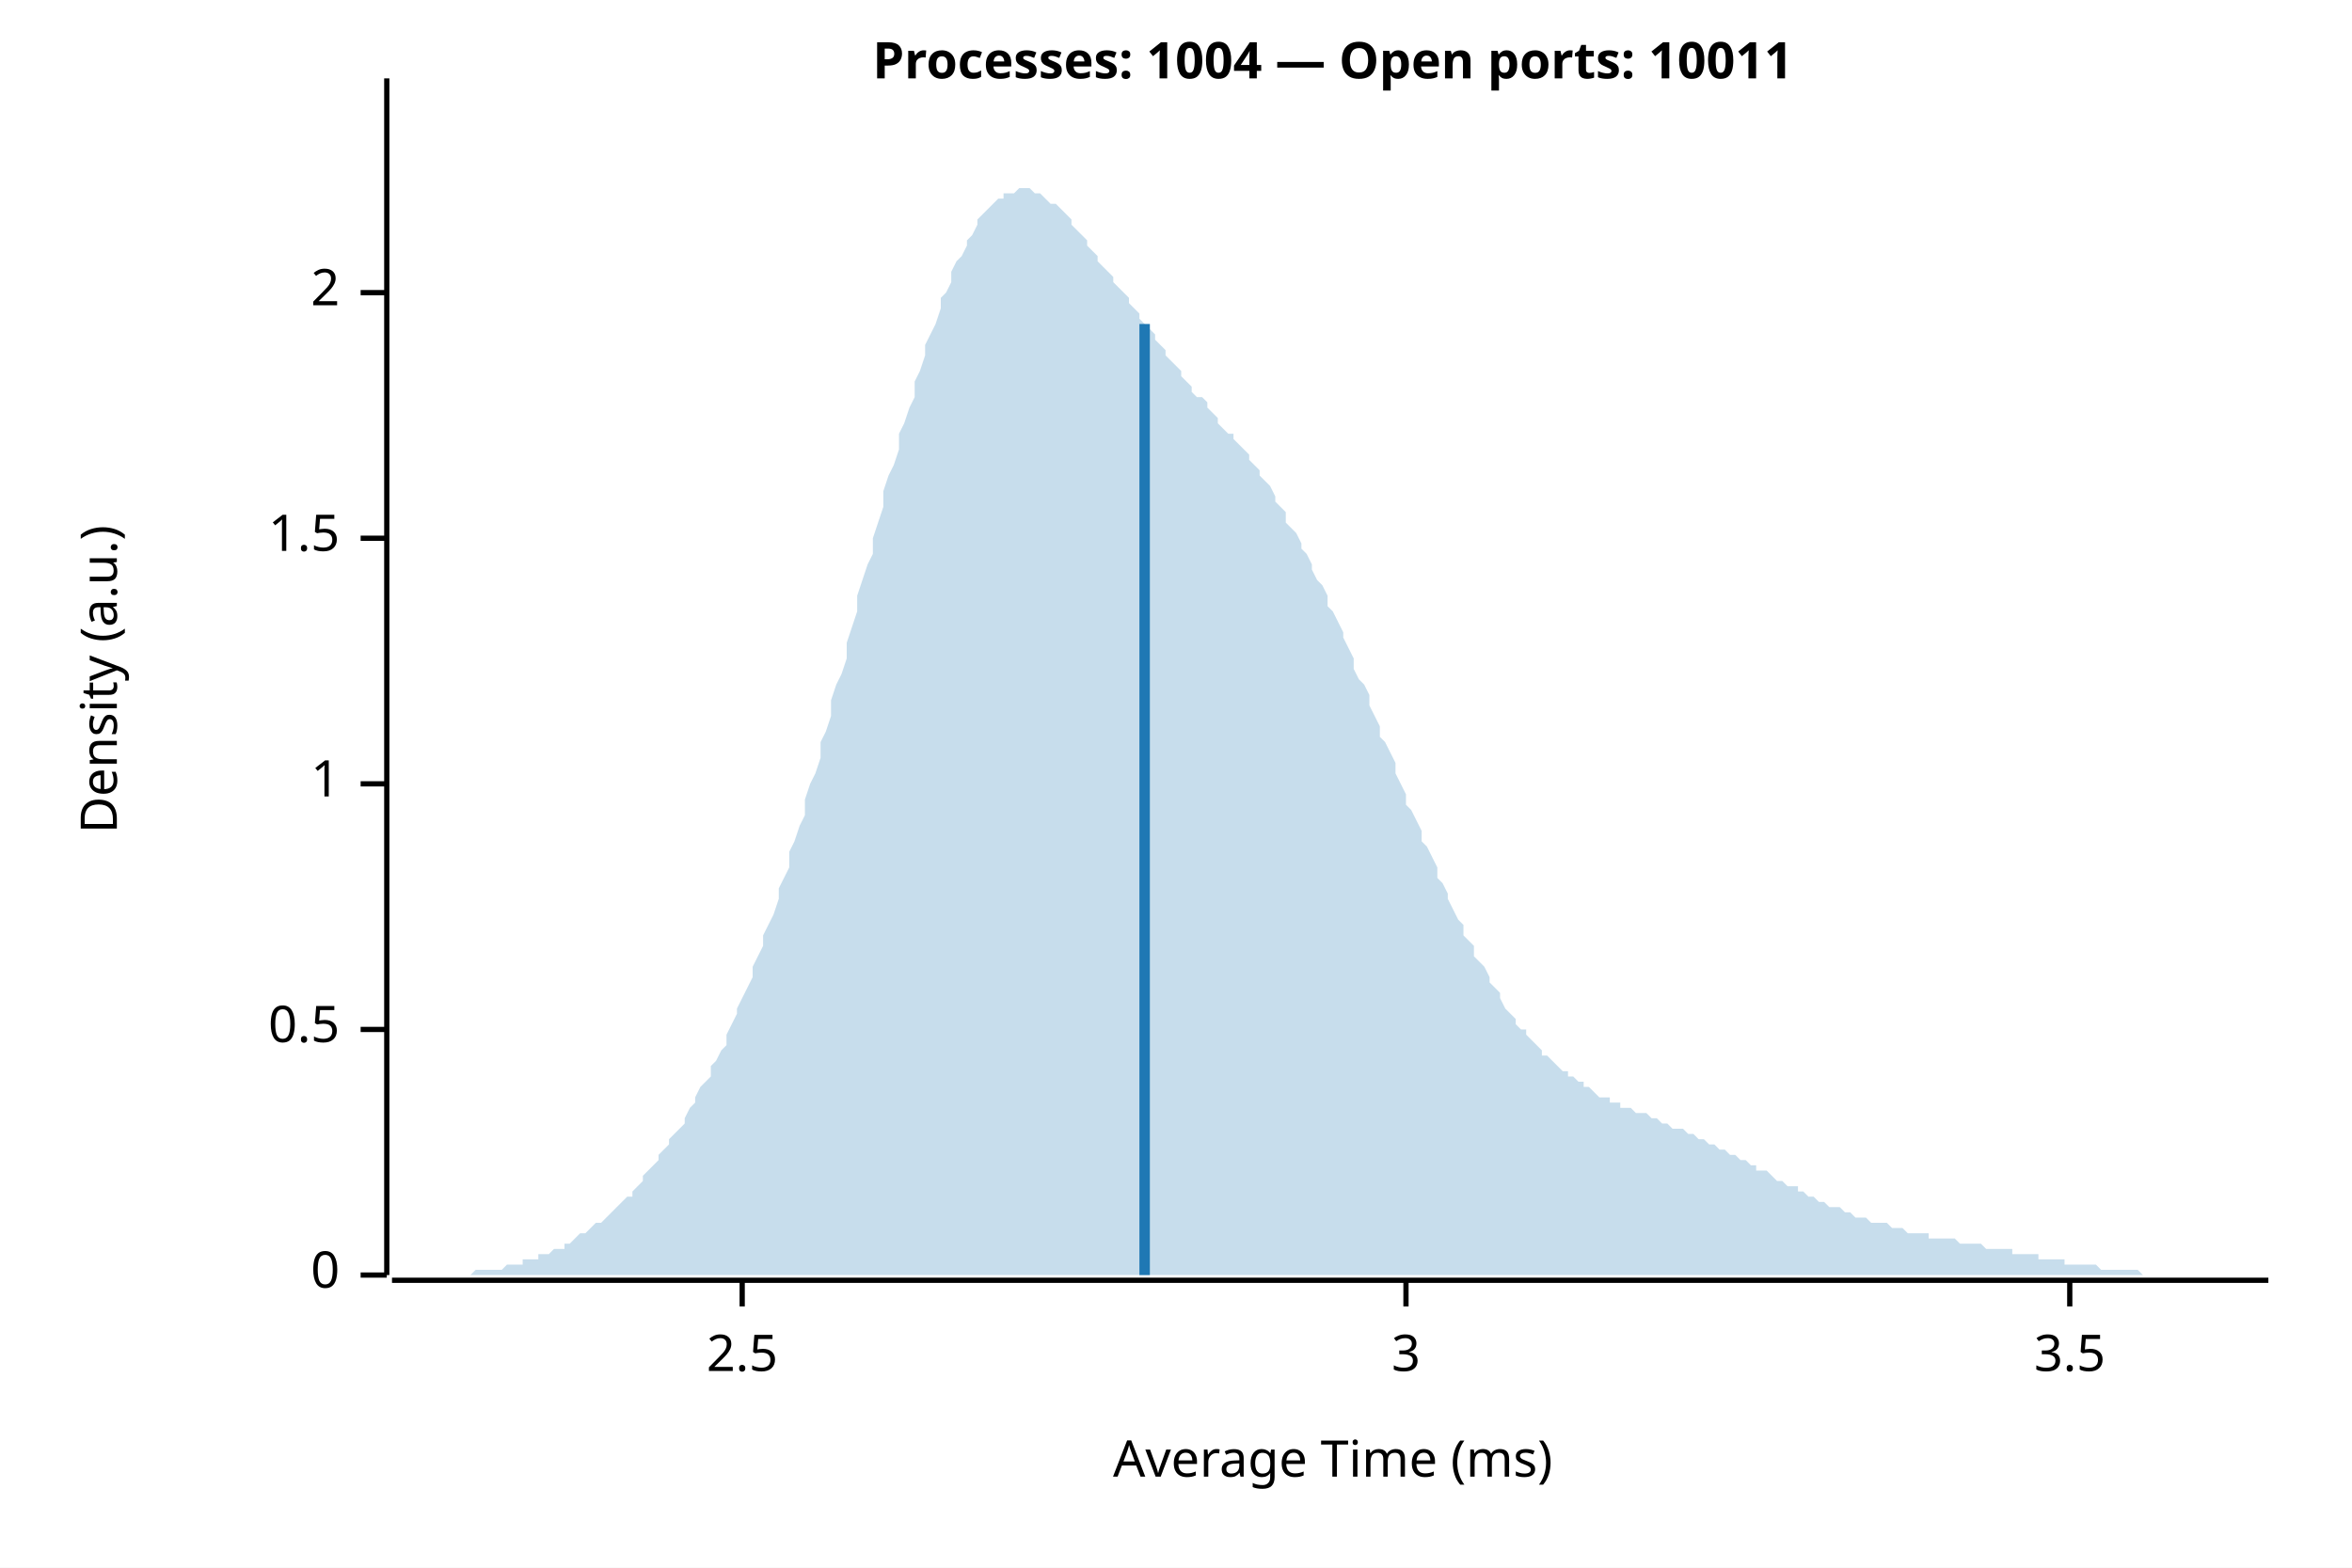
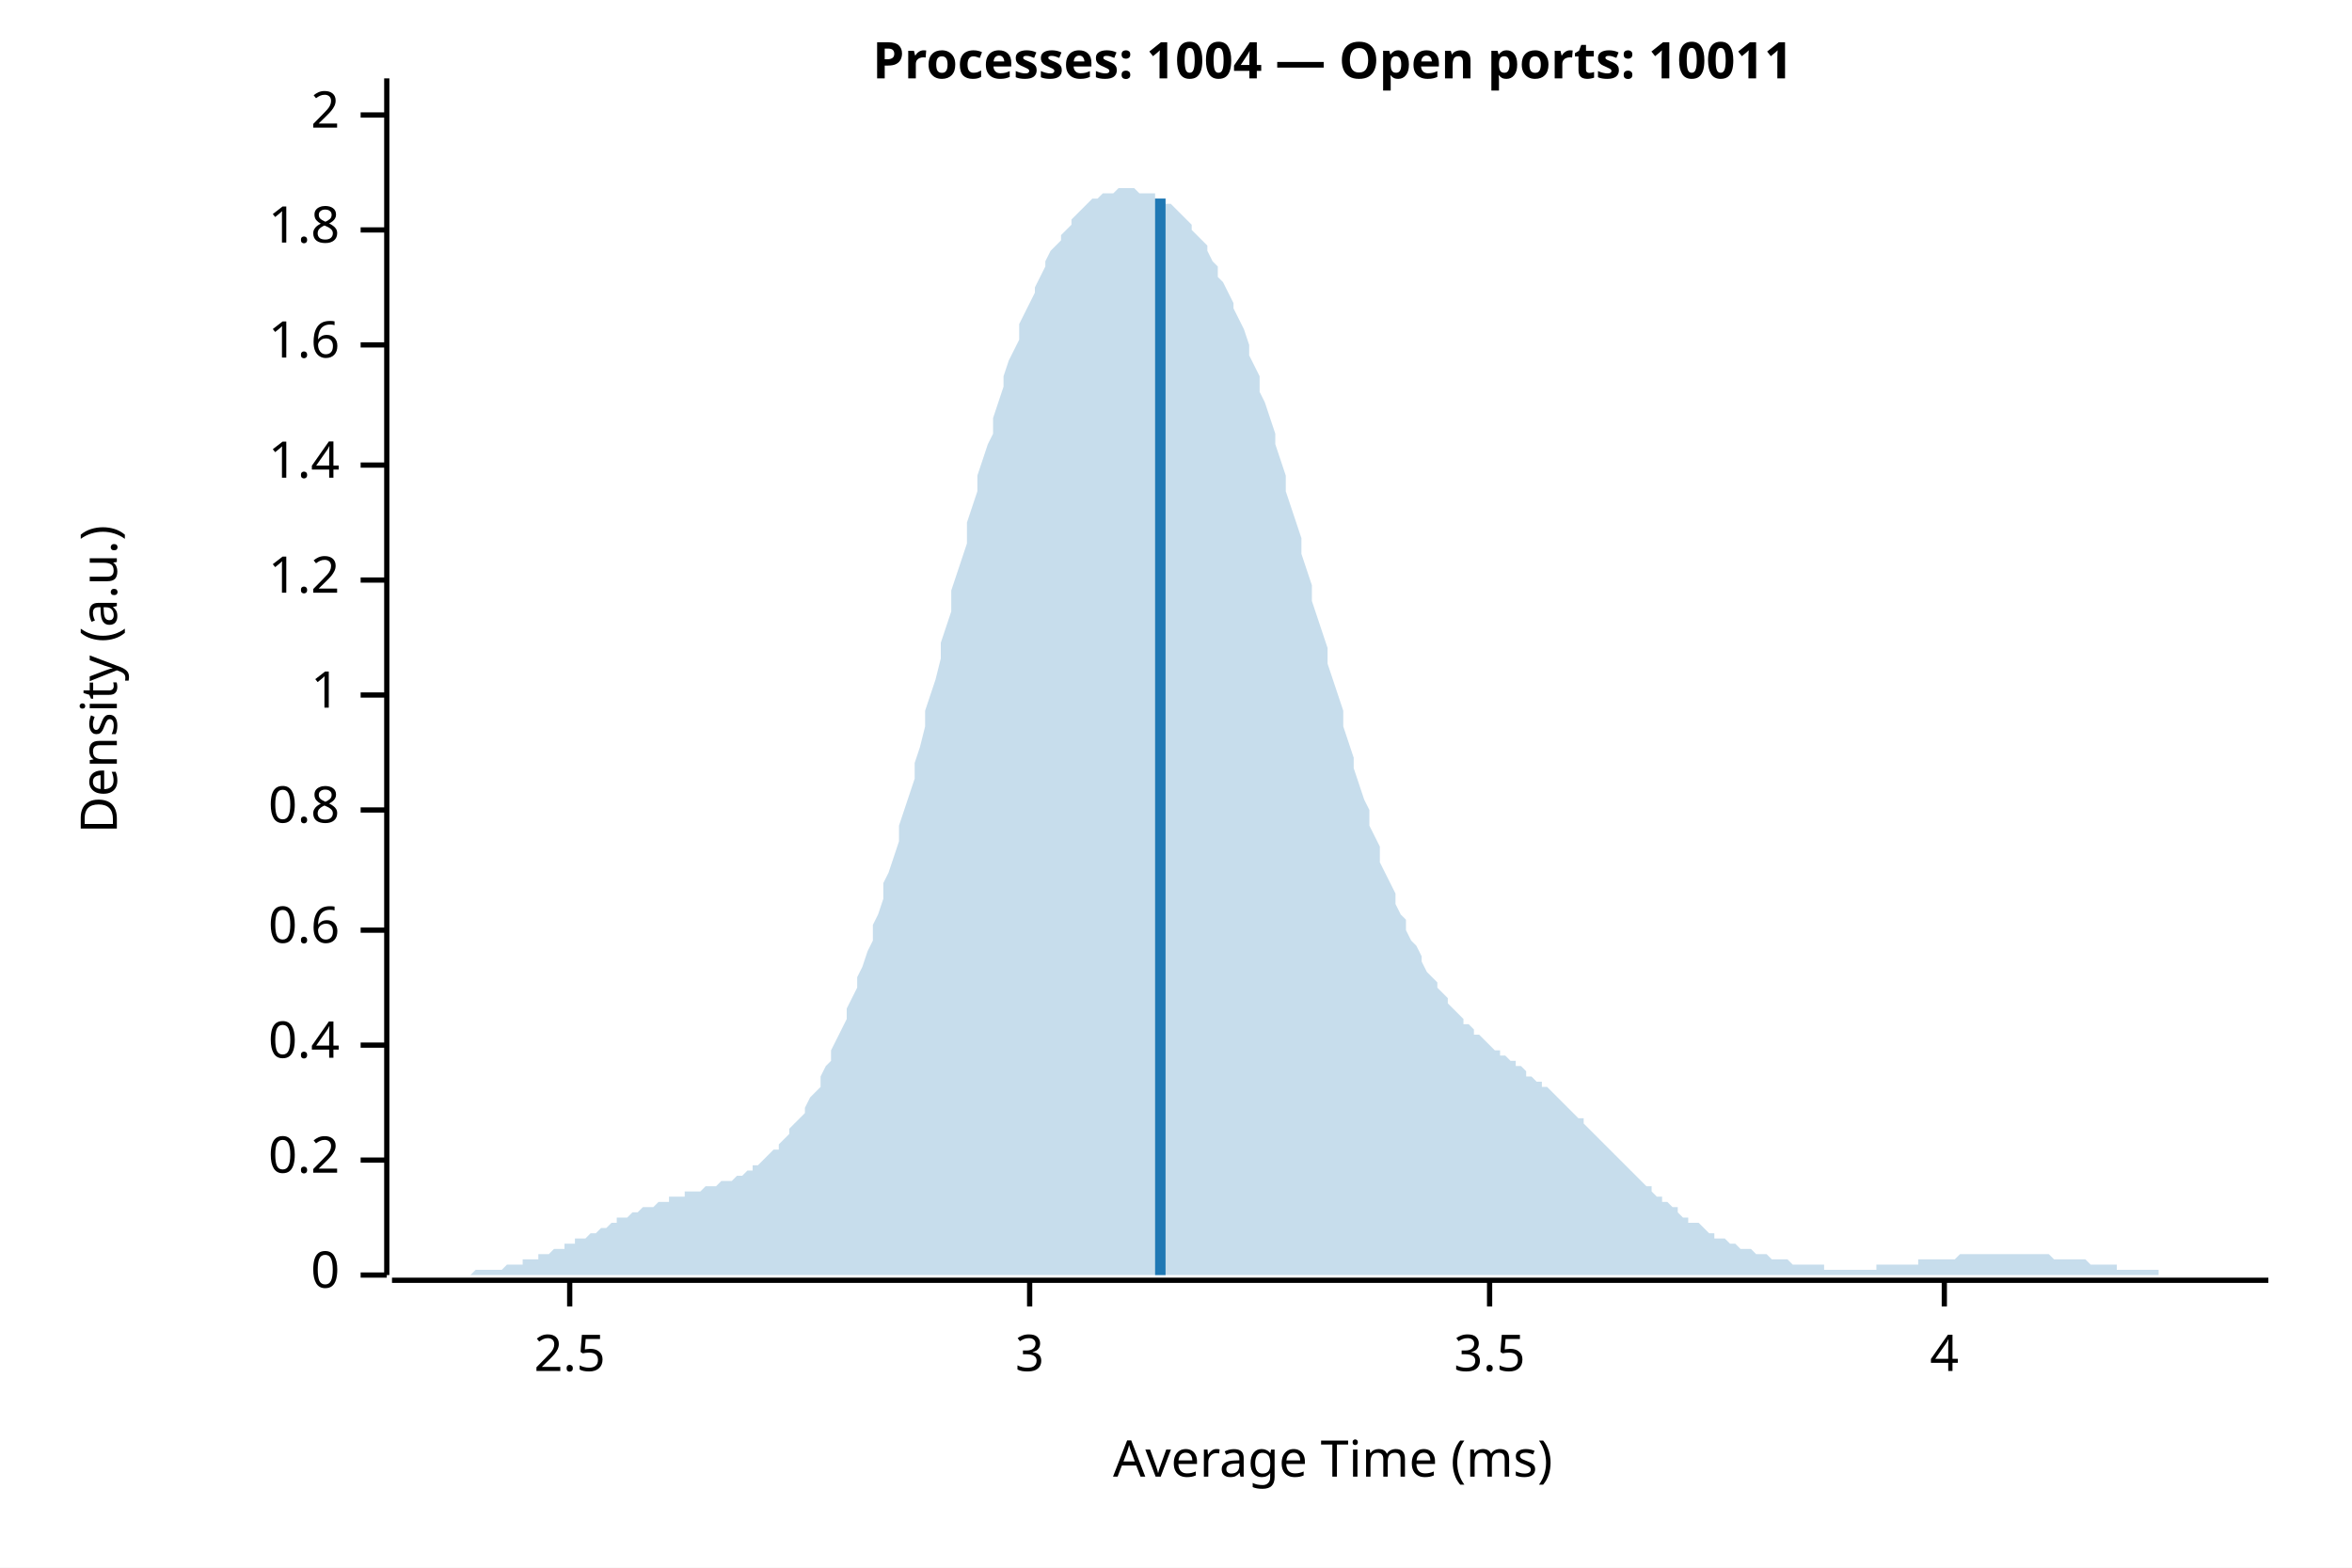
<svg xmlns="http://www.w3.org/2000/svg" width="450" height="300" viewBox="0 0 450 300">
  <rect width="100%" height="100%" fill="white" />
  <text x="255" y="15" font-weight="bold" text-anchor="middle" font-family="sans-serif" font-size="9.677" opacity="1" fill="#000000">Processes: 1004 — Open ports: 10011</text>
  <text x="15" y="130" dy="0.76em" text-anchor="middle" font-family="sans-serif" font-size="9.677" opacity="1" fill="#000000" transform="rotate(270, 15, 130)">
Density (a.u.)
</text>
  <text x="255" y="285" dy="-0.5ex" text-anchor="middle" font-family="sans-serif" font-size="9.677" opacity="1" fill="#000000">
Average Time (ms)
</text>
  <polyline fill="none" opacity="1" stroke="#000000" stroke-width="1" points="74,15 74,244 " />
  <text x="65" y="244" dy="0.5ex" text-anchor="end" font-family="sans-serif" font-size="9.677" opacity="1" fill="#000000">
0
</text>
  <polyline fill="none" opacity="1" stroke="#000000" stroke-width="1" points="69,244 74,244 " />
-   <text x="65" y="197" dy="0.5ex" text-anchor="end" font-family="sans-serif" font-size="9.677" opacity="1" fill="#000000">
- 0.5
+   <text x="65" y="222" dy="0.5ex" text-anchor="end" font-family="sans-serif" font-size="9.677" opacity="1" fill="#000000">
+ 0.2
</text>
-   <polyline fill="none" opacity="1" stroke="#000000" stroke-width="1" points="69,197 74,197 " />
-   <text x="65" y="150" dy="0.5ex" text-anchor="end" font-family="sans-serif" font-size="9.677" opacity="1" fill="#000000">
+   <polyline fill="none" opacity="1" stroke="#000000" stroke-width="1" points="69,222 74,222 " />
+   <text x="65" y="200" dy="0.5ex" text-anchor="end" font-family="sans-serif" font-size="9.677" opacity="1" fill="#000000">
+ 0.4
+ </text>
+   <polyline fill="none" opacity="1" stroke="#000000" stroke-width="1" points="69,200 74,200 " />
+   <text x="65" y="178" dy="0.5ex" text-anchor="end" font-family="sans-serif" font-size="9.677" opacity="1" fill="#000000">
+ 0.6
+ </text>
+   <polyline fill="none" opacity="1" stroke="#000000" stroke-width="1" points="69,178 74,178 " />
+   <text x="65" y="155" dy="0.5ex" text-anchor="end" font-family="sans-serif" font-size="9.677" opacity="1" fill="#000000">
+ 0.8
+ </text>
+   <polyline fill="none" opacity="1" stroke="#000000" stroke-width="1" points="69,155 74,155 " />
+   <text x="65" y="133" dy="0.5ex" text-anchor="end" font-family="sans-serif" font-size="9.677" opacity="1" fill="#000000">
1
</text>
-   <polyline fill="none" opacity="1" stroke="#000000" stroke-width="1" points="69,150 74,150 " />
-   <text x="65" y="103" dy="0.5ex" text-anchor="end" font-family="sans-serif" font-size="9.677" opacity="1" fill="#000000">
- 1.5
+   <polyline fill="none" opacity="1" stroke="#000000" stroke-width="1" points="69,133 74,133 " />
+   <text x="65" y="111" dy="0.5ex" text-anchor="end" font-family="sans-serif" font-size="9.677" opacity="1" fill="#000000">
+ 1.2
</text>
-   <polyline fill="none" opacity="1" stroke="#000000" stroke-width="1" points="69,103 74,103 " />
-   <text x="65" y="56" dy="0.5ex" text-anchor="end" font-family="sans-serif" font-size="9.677" opacity="1" fill="#000000">
+   <polyline fill="none" opacity="1" stroke="#000000" stroke-width="1" points="69,111 74,111 " />
+   <text x="65" y="89" dy="0.5ex" text-anchor="end" font-family="sans-serif" font-size="9.677" opacity="1" fill="#000000">
+ 1.4
+ </text>
+   <polyline fill="none" opacity="1" stroke="#000000" stroke-width="1" points="69,89 74,89 " />
+   <text x="65" y="66" dy="0.5ex" text-anchor="end" font-family="sans-serif" font-size="9.677" opacity="1" fill="#000000">
+ 1.6
+ </text>
+   <polyline fill="none" opacity="1" stroke="#000000" stroke-width="1" points="69,66 74,66 " />
+   <text x="65" y="44" dy="0.5ex" text-anchor="end" font-family="sans-serif" font-size="9.677" opacity="1" fill="#000000">
+ 1.8
+ </text>
+   <polyline fill="none" opacity="1" stroke="#000000" stroke-width="1" points="69,44 74,44 " />
+   <text x="65" y="22" dy="0.5ex" text-anchor="end" font-family="sans-serif" font-size="9.677" opacity="1" fill="#000000">
2
</text>
-   <polyline fill="none" opacity="1" stroke="#000000" stroke-width="1" points="69,56 74,56 " />
+   <polyline fill="none" opacity="1" stroke="#000000" stroke-width="1" points="69,22 74,22 " />
  <polyline fill="none" opacity="1" stroke="#000000" stroke-width="1" points="75,245 434,245 " />
-   <text x="142" y="255" dy="0.76em" text-anchor="middle" font-family="sans-serif" font-size="9.677" opacity="1" fill="#000000">
+   <text x="109" y="255" dy="0.76em" text-anchor="middle" font-family="sans-serif" font-size="9.677" opacity="1" fill="#000000">
2.5
</text>
-   <polyline fill="none" opacity="1" stroke="#000000" stroke-width="1" points="142,245 142,250 " />
-   <text x="269" y="255" dy="0.76em" text-anchor="middle" font-family="sans-serif" font-size="9.677" opacity="1" fill="#000000">
+   <polyline fill="none" opacity="1" stroke="#000000" stroke-width="1" points="109,245 109,250 " />
+   <text x="197" y="255" dy="0.76em" text-anchor="middle" font-family="sans-serif" font-size="9.677" opacity="1" fill="#000000">
3
</text>
-   <polyline fill="none" opacity="1" stroke="#000000" stroke-width="1" points="269,245 269,250 " />
-   <text x="396" y="255" dy="0.76em" text-anchor="middle" font-family="sans-serif" font-size="9.677" opacity="1" fill="#000000">
+   <polyline fill="none" opacity="1" stroke="#000000" stroke-width="1" points="197,245 197,250 " />
+   <text x="285" y="255" dy="0.76em" text-anchor="middle" font-family="sans-serif" font-size="9.677" opacity="1" fill="#000000">
3.5
</text>
-   <polyline fill="none" opacity="1" stroke="#000000" stroke-width="1" points="396,245 396,250 " />
-   <polygon opacity="0.25" fill="#1F78B4" points="75,244 75,244 76,244 77,244 77,244 78,244 79,244 80,244 80,244 81,244 82,244 82,244 83,244 84,244 85,244 85,244 86,244 87,244 87,244 88,244 89,244 90,244 90,244 91,243 92,243 92,243 93,243 94,243 95,243 95,243 96,243 97,242 98,242 98,242 99,242 100,242 100,241 101,241 102,241 103,241 103,240 104,240 105,240 105,240 106,239 107,239 108,239 108,238 109,238 110,237 110,237 111,236 112,236 113,235 113,235 114,234 115,234 116,233 116,233 117,232 118,231 118,231 119,230 120,229 121,229 121,228 122,227 123,226 123,225 124,224 125,223 126,222 126,221 127,220 128,219 128,218 129,217 130,216 131,215 131,214 132,212 133,211 133,210 134,208 135,207 136,206 136,204 137,203 138,201 139,200 139,198 140,196 141,194 141,193 142,191 143,189 144,187 144,185 145,183 146,181 146,179 147,177 148,175 149,172 149,170 150,168 151,166 151,163 152,161 153,158 154,156 154,153 155,150 156,148 157,145 157,142 158,140 159,137 159,134 160,131 161,129 162,126 162,123 163,120 164,117 164,114 165,111 166,108 167,106 167,103 168,100 169,97 169,94 170,91 171,89 172,86 172,83 173,81 174,78 175,76 175,73 176,71 177,68 177,66 178,64 179,62 180,59 180,57 181,56 182,54 182,52 183,50 184,49 185,47 185,46 186,45 187,43 187,42 188,41 189,40 190,39 190,39 191,38 192,38 192,37 193,37 194,37 195,36 195,36 196,36 197,36 198,37 198,37 199,37 200,38 200,38 201,39 202,39 203,40 203,40 204,41 205,42 205,43 206,44 207,45 208,46 208,47 209,48 210,49 210,50 211,51 212,52 213,53 213,54 214,55 215,56 216,57 216,58 217,59 218,60 218,61 219,62 220,63 221,64 221,65 222,66 223,67 223,68 224,69 225,70 226,71 226,72 227,73 228,74 228,75 229,76 230,76 231,77 231,78 232,79 233,80 233,81 234,82 235,83 236,83 236,84 237,85 238,86 239,87 239,88 240,89 241,90 241,91 242,92 243,93 244,95 244,96 245,97 246,98 246,100 247,101 248,102 249,104 249,105 250,106 251,108 251,109 252,111 253,112 254,114 254,116 255,117 256,119 257,121 257,122 258,124 259,126 259,128 260,130 261,131 262,133 262,135 263,137 264,139 264,141 265,142 266,144 267,146 267,148 268,150 269,152 269,154 270,155 271,157 272,159 272,161 273,162 274,164 275,166 275,168 276,169 277,171 277,172 278,174 279,176 280,177 280,179 281,180 282,181 282,183 283,184 284,185 285,187 285,188 286,189 287,190 287,191 288,193 289,194 290,195 290,196 291,197 292,197 292,198 293,199 294,200 295,201 295,202 296,202 297,203 298,204 298,204 299,205 300,205 300,206 301,206 302,207 303,207 303,208 304,208 305,209 305,209 306,210 307,210 308,210 308,211 309,211 310,211 310,212 311,212 312,212 313,213 313,213 314,213 315,213 316,214 316,214 317,214 318,215 318,215 319,215 320,216 321,216 321,216 322,216 323,217 323,217 324,217 325,218 326,218 326,218 327,219 328,219 328,219 329,220 330,220 331,221 331,221 332,221 333,222 333,222 334,222 335,223 336,223 336,224 337,224 338,224 339,225 339,225 340,226 341,226 341,226 342,227 343,227 344,227 344,228 345,228 346,229 346,229 347,229 348,230 349,230 349,230 350,231 351,231 351,231 352,231 353,232 354,232 354,232 355,233 356,233 357,233 357,233 358,234 359,234 359,234 360,234 361,234 362,235 362,235 363,235 364,235 364,235 365,236 366,236 367,236 367,236 368,236 369,236 369,237 370,237 371,237 372,237 372,237 373,237 374,237 375,238 375,238 376,238 377,238 377,238 378,238 379,238 380,239 380,239 381,239 382,239 382,239 383,239 384,239 385,239 385,240 386,240 387,240 387,240 388,240 389,240 390,240 390,241 391,241 392,241 392,241 393,241 394,241 395,241 395,242 396,242 397,242 398,242 398,242 399,242 400,242 400,242 401,242 402,243 403,243 403,243 404,243 405,243 405,243 406,243 407,243 408,243 408,243 409,243 410,244 410,244 411,244 412,244 413,244 413,244 414,244 415,244 416,244 416,244 417,244 418,244 418,244 419,244 420,244 421,244 421,244 422,244 423,244 423,244 424,244 425,244 426,244 426,244 427,244 428,244 428,244 429,244 430,244 431,244 431,244 432,244 433,244 434,244 434,244 75,244 " />
-   <polyline fill="none" opacity="1" stroke="#1F78B4" stroke-width="2" points="219,244 219,62 " />
+   <polyline fill="none" opacity="1" stroke="#000000" stroke-width="1" points="285,245 285,250 " />
+   <text x="372" y="255" dy="0.76em" text-anchor="middle" font-family="sans-serif" font-size="9.677" opacity="1" fill="#000000">
+ 4
+ </text>
+   <polyline fill="none" opacity="1" stroke="#000000" stroke-width="1" points="372,245 372,250 " />
+   <polygon opacity="0.25" fill="#1F78B4" points="75,244 75,244 76,244 77,244 77,244 78,244 79,244 80,244 80,244 81,244 82,244 82,244 83,244 84,244 85,244 85,244 86,244 87,244 87,244 88,244 89,244 90,244 90,244 91,243 92,243 92,243 93,243 94,243 95,243 95,243 96,243 97,242 98,242 98,242 99,242 100,242 100,241 101,241 102,241 103,241 103,240 104,240 105,240 105,240 106,239 107,239 108,239 108,238 109,238 110,238 110,237 111,237 112,237 113,236 113,236 114,236 115,235 116,235 116,235 117,234 118,234 118,233 119,233 120,233 121,232 121,232 122,232 123,231 123,231 124,231 125,231 126,230 126,230 127,230 128,230 128,229 129,229 130,229 131,229 131,228 132,228 133,228 133,228 134,228 135,227 136,227 136,227 137,227 138,226 139,226 139,226 140,226 141,225 141,225 142,225 143,224 144,224 144,223 145,223 146,222 146,222 147,221 148,220 149,220 149,219 150,218 151,217 151,216 152,215 153,214 154,213 154,212 155,210 156,209 157,208 157,206 158,204 159,203 159,201 160,199 161,197 162,195 162,193 163,191 164,189 164,187 165,185 166,182 167,180 167,177 168,175 169,172 169,169 170,167 171,164 172,161 172,158 173,155 174,152 175,149 175,146 176,143 177,139 177,136 178,133 179,130 180,126 180,123 181,120 182,117 182,113 183,110 184,107 185,104 185,100 186,97 187,94 187,91 188,88 189,85 190,83 190,80 191,77 192,74 192,72 193,69 194,67 195,65 195,62 196,60 197,58 198,56 198,55 199,53 200,51 200,50 201,48 202,47 203,46 203,45 204,44 205,43 205,42 206,41 207,40 208,39 208,39 209,38 210,38 210,38 211,37 212,37 213,37 213,37 214,36 215,36 216,36 216,36 217,36 218,37 218,37 219,37 220,37 221,37 221,38 222,38 223,38 223,39 224,39 225,40 226,41 226,41 227,42 228,43 228,44 229,45 230,46 231,47 231,48 232,50 233,51 233,53 234,54 235,56 236,58 236,59 237,61 238,63 239,66 239,68 240,70 241,72 241,75 242,77 243,80 244,83 244,85 245,88 246,91 246,94 247,97 248,100 249,103 249,106 250,109 251,112 251,115 252,118 253,121 254,124 254,127 255,130 256,133 257,136 257,139 258,142 259,145 259,147 260,150 261,153 262,155 262,158 263,160 264,162 264,165 265,167 266,169 267,171 267,173 268,175 269,176 269,178 270,180 271,181 272,183 272,184 273,186 274,187 275,188 275,189 276,190 277,191 277,192 278,193 279,194 280,195 280,196 281,196 282,197 282,198 283,198 284,199 285,200 285,200 286,201 287,201 287,202 288,202 289,203 290,203 290,204 291,204 292,205 292,206 293,206 294,207 295,207 295,208 296,208 297,209 298,210 298,210 299,211 300,212 300,212 301,213 302,214 303,214 303,215 304,216 305,217 305,217 306,218 307,219 308,220 308,220 309,221 310,222 310,222 311,223 312,224 313,225 313,225 314,226 315,227 316,227 316,228 317,229 318,229 318,230 319,230 320,231 321,231 321,232 322,233 323,233 323,234 324,234 325,234 326,235 326,235 327,236 328,236 328,237 329,237 330,237 331,238 331,238 332,238 333,239 333,239 334,239 335,239 336,240 336,240 337,240 338,240 339,241 339,241 340,241 341,241 341,241 342,241 343,242 344,242 344,242 345,242 346,242 346,242 347,242 348,242 349,242 349,243 350,243 351,243 351,243 352,243 353,243 354,243 354,243 355,243 356,243 357,243 357,243 358,243 359,243 359,242 360,242 361,242 362,242 362,242 363,242 364,242 364,242 365,242 366,242 367,242 367,241 368,241 369,241 369,241 370,241 371,241 372,241 372,241 373,241 374,241 375,240 375,240 376,240 377,240 377,240 378,240 379,240 380,240 380,240 381,240 382,240 382,240 383,240 384,240 385,240 385,240 386,240 387,240 387,240 388,240 389,240 390,240 390,240 391,240 392,240 392,240 393,241 394,241 395,241 395,241 396,241 397,241 398,241 398,241 399,241 400,242 400,242 401,242 402,242 403,242 403,242 404,242 405,242 405,243 406,243 407,243 408,243 408,243 409,243 410,243 410,243 411,243 412,243 413,243 413,244 414,244 415,244 416,244 416,244 417,244 418,244 418,244 419,244 420,244 421,244 421,244 422,244 423,244 423,244 424,244 425,244 426,244 426,244 427,244 428,244 428,244 429,244 430,244 431,244 431,244 432,244 433,244 434,244 434,244 75,244 " />
+   <polyline fill="none" opacity="1" stroke="#1F78B4" stroke-width="2" points="222,244 222,38 " />
</svg>
